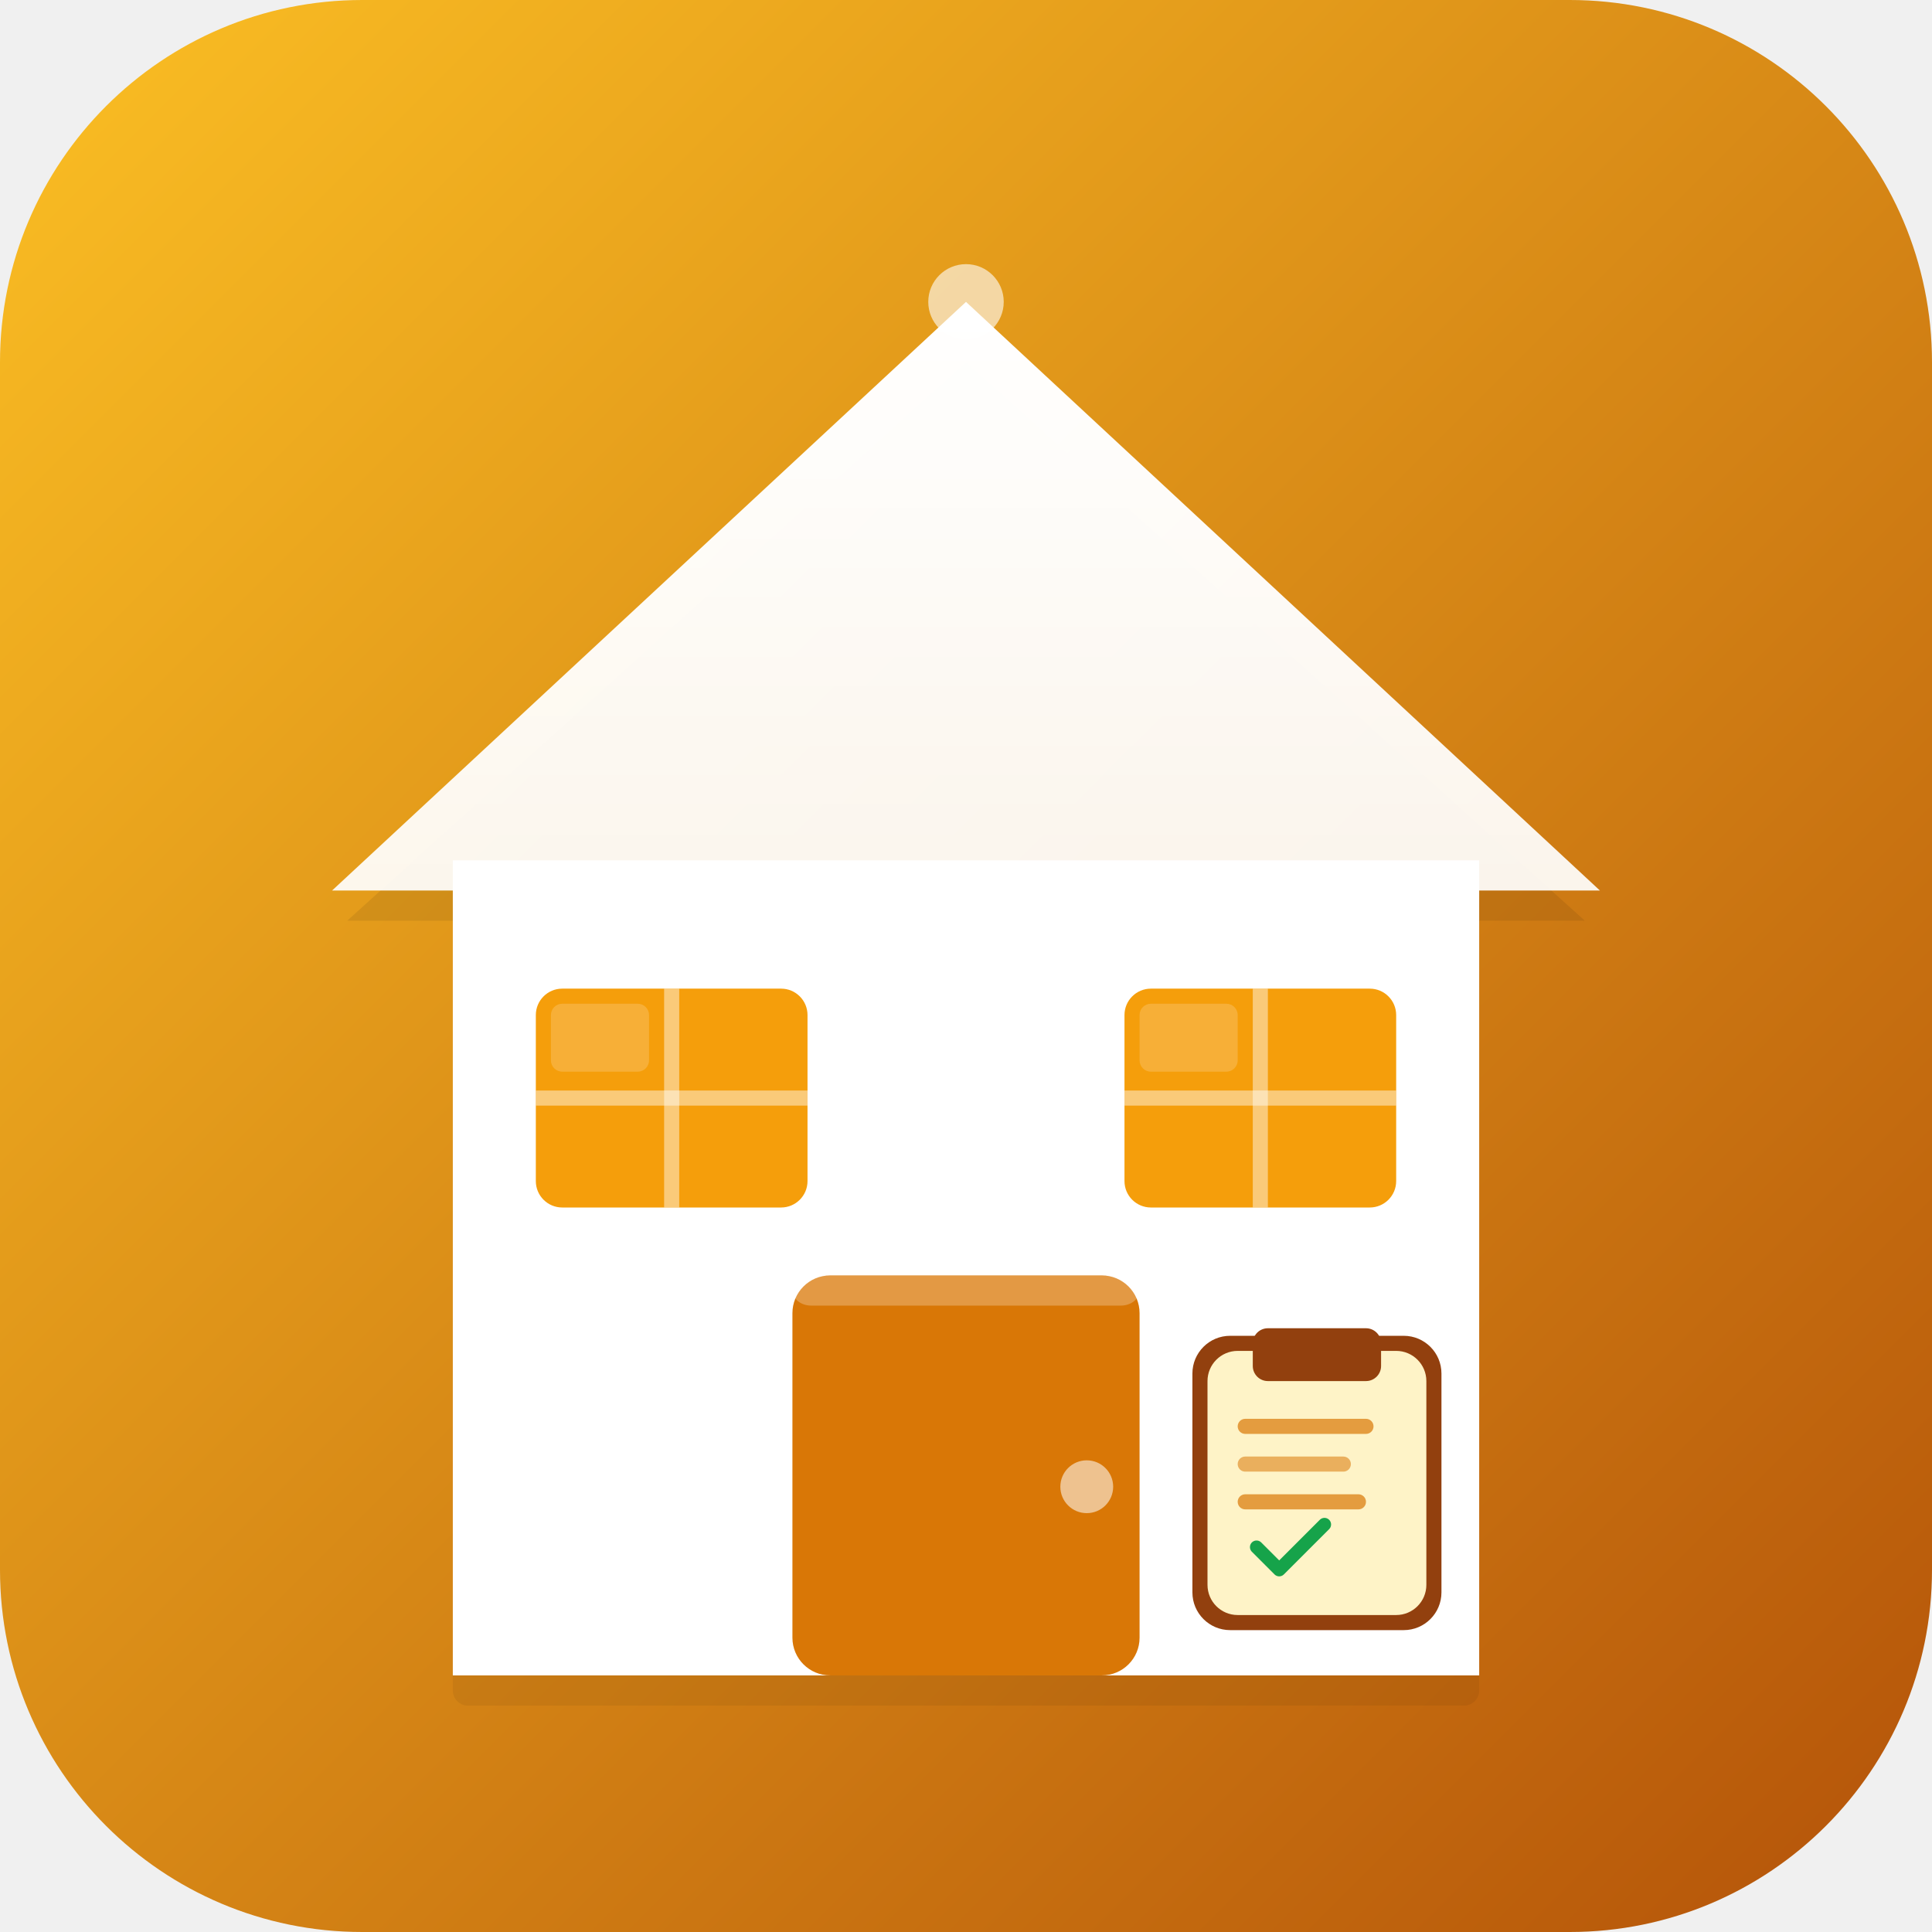
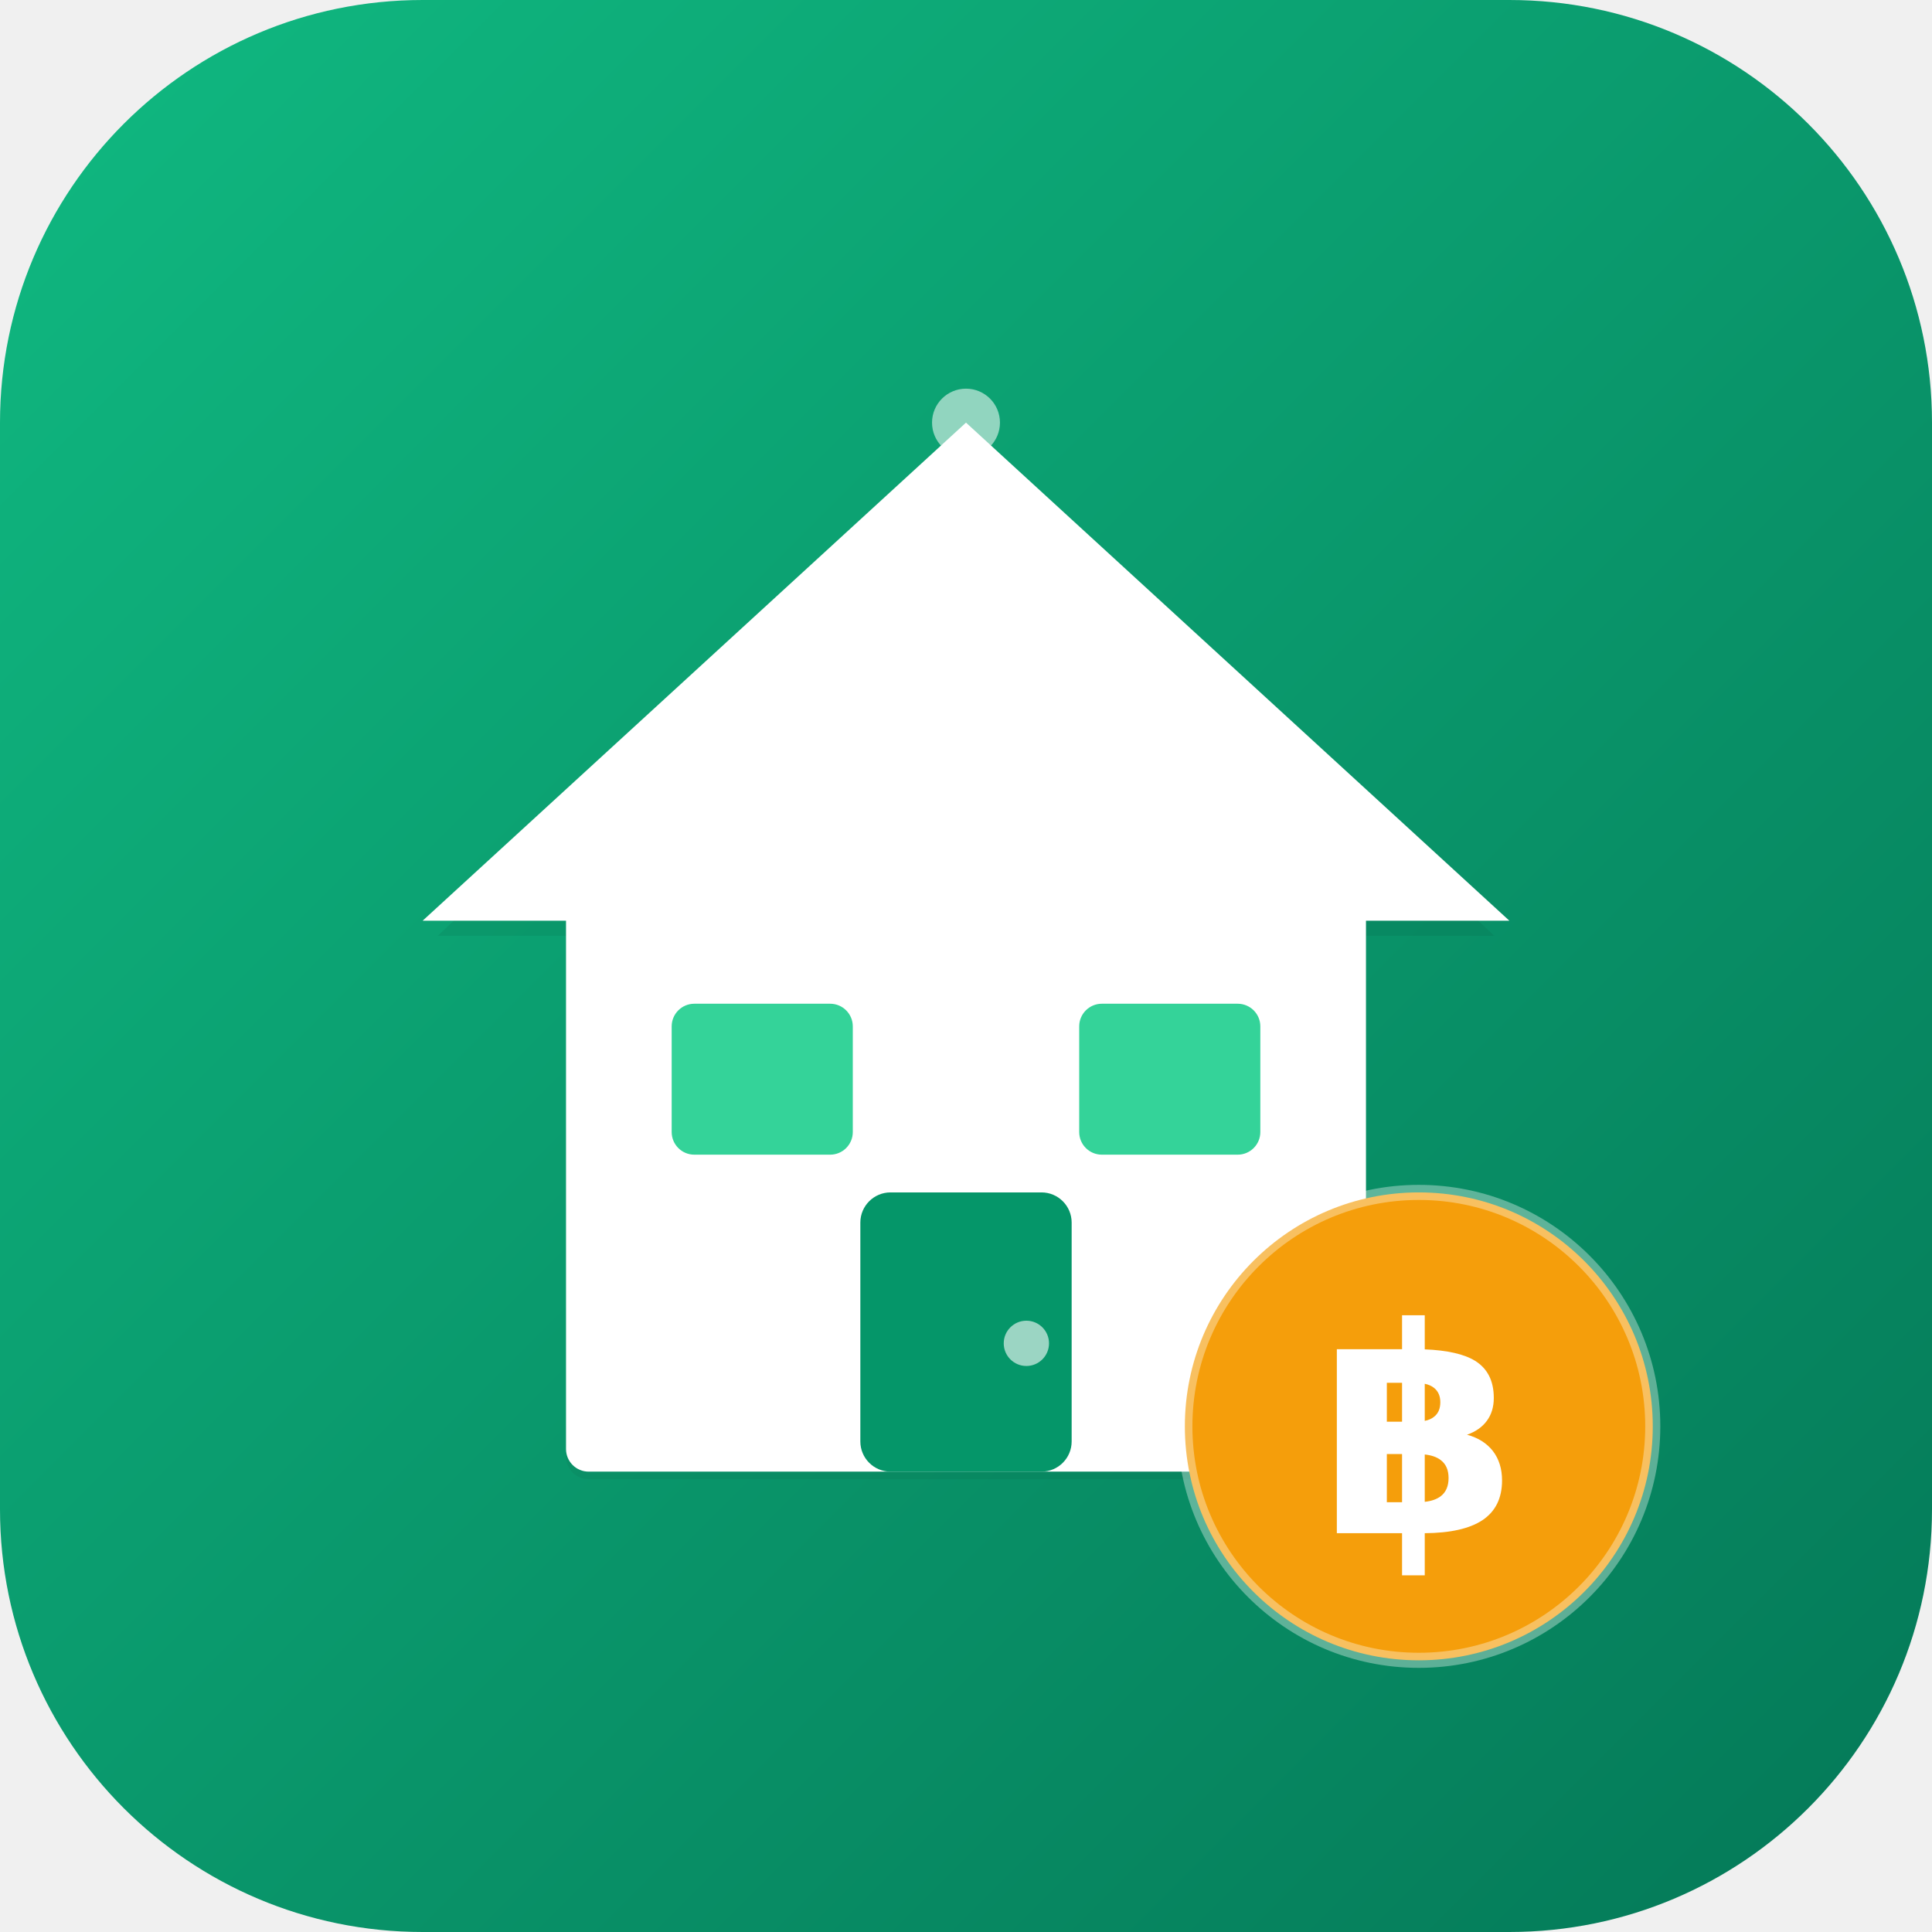
<svg xmlns="http://www.w3.org/2000/svg" viewBox="0 0 512 512">
  <defs>
    <linearGradient id="bg" x1="0" y1="0" x2="512" y2="512" gradientUnits="userSpaceOnUse">
-       <stop offset="0%" stop-color="#fbbf24" />
-       <stop offset="100%" stop-color="#b45309" />
-     </linearGradient>
-     <linearGradient id="roof" x1="256" y1="76" x2="256" y2="236" gradientUnits="userSpaceOnUse">
-       <stop offset="0%" stop-color="#ffffff" stop-opacity="1" />
-       <stop offset="100%" stop-color="#ffffff" stop-opacity="0.92" />
+       <stop offset="0%" stop-color="#10b981" />
+       <stop offset="100%" stop-color="#047857" />
    </linearGradient>
  </defs>
-   <rect width="512" height="512" rx="96" fill="url(#bg)" />
-   <polygon points="256,96 92,244 420,244" fill="black" opacity="0.08" />
-   <rect x="120" y="236" width="272" height="216" rx="4" fill="black" opacity="0.06" />
-   <polygon points="256,80 88,236 424,236" fill="url(#roof)" />
-   <rect x="120" y="228" width="272" height="216" fill="white" />
-   <rect x="210" y="338" width="92" height="106" rx="10" fill="#d97706" />
-   <rect x="210" y="338" width="92" height="8" rx="5" fill="white" opacity="0.25" />
-   <circle cx="288" cy="394" r="7" fill="white" opacity="0.55" />
-   <rect x="142" y="262" width="72" height="58" rx="7" fill="#f59e0b" />
-   <rect x="176" y="262" width="4" height="58" fill="white" opacity="0.45" />
-   <rect x="142" y="289" width="72" height="4" fill="white" opacity="0.45" />
-   <rect x="146" y="266" width="26" height="18" rx="3" fill="white" opacity="0.18" />
-   <rect x="298" y="262" width="72" height="58" rx="7" fill="#f59e0b" />
-   <rect x="332" y="262" width="4" height="58" fill="white" opacity="0.45" />
-   <rect x="298" y="289" width="72" height="4" fill="white" opacity="0.45" />
-   <rect x="302" y="266" width="26" height="18" rx="3" fill="white" opacity="0.18" />
-   <circle cx="256" cy="80" r="10" fill="white" opacity="0.6" />
-   <rect x="316" y="354" width="66" height="78" rx="10" fill="#92400e" />
-   <rect x="320" y="358" width="58" height="70" rx="8" fill="#fef3c7" />
-   <rect x="332" y="352" width="34" height="14" rx="4" fill="#92400e" />
-   <rect x="328" y="376" width="36" height="4" rx="2" fill="#d97706" opacity="0.7" />
-   <rect x="328" y="386" width="30" height="4" rx="2" fill="#d97706" opacity="0.55" />
-   <rect x="328" y="396" width="34" height="4" rx="2" fill="#d97706" opacity="0.7" />
-   <path d="M333 410 L339 416 L351 404" stroke="#16a34a" stroke-width="3.5" stroke-linecap="round" stroke-linejoin="round" fill="none" />
+   <rect width="512" height="512" rx="112" fill="url(#bg)" />
+   <polygon points="256,116 116,248 396,248" fill="black" opacity="0.06" />
+   <rect x="150" y="242" width="212" height="150" rx="6" fill="black" opacity="0.05" />
+   <polygon points="256,112 112,244 400,244" fill="#ffffff" />
+   <rect x="150" y="238" width="212" height="152" rx="6" fill="#ffffff" />
+   <rect x="228" y="316" width="56" height="74" rx="8" fill="#059669" />
+   <circle cx="272" cy="356" r="6" fill="#ffffff" opacity="0.6" />
+   <rect x="178" y="266" width="48" height="40" rx="6" fill="#34d399" />
+   <rect x="286" y="266" width="48" height="40" rx="6" fill="#34d399" />
+   <circle cx="256" cy="112" r="9" fill="#ffffff" opacity="0.55" />
+   <circle cx="376" cy="378" r="62" fill="#f59e0b" />
+   <circle cx="376" cy="378" r="62" fill="none" stroke="#ffffff" stroke-width="4" opacity="0.35" />
+   <text x="376" y="380" text-anchor="middle" dominant-baseline="central" font-family="'Prompt','Segoe UI',Tahoma,sans-serif" font-size="76" font-weight="700" fill="#ffffff">฿</text>
</svg>
